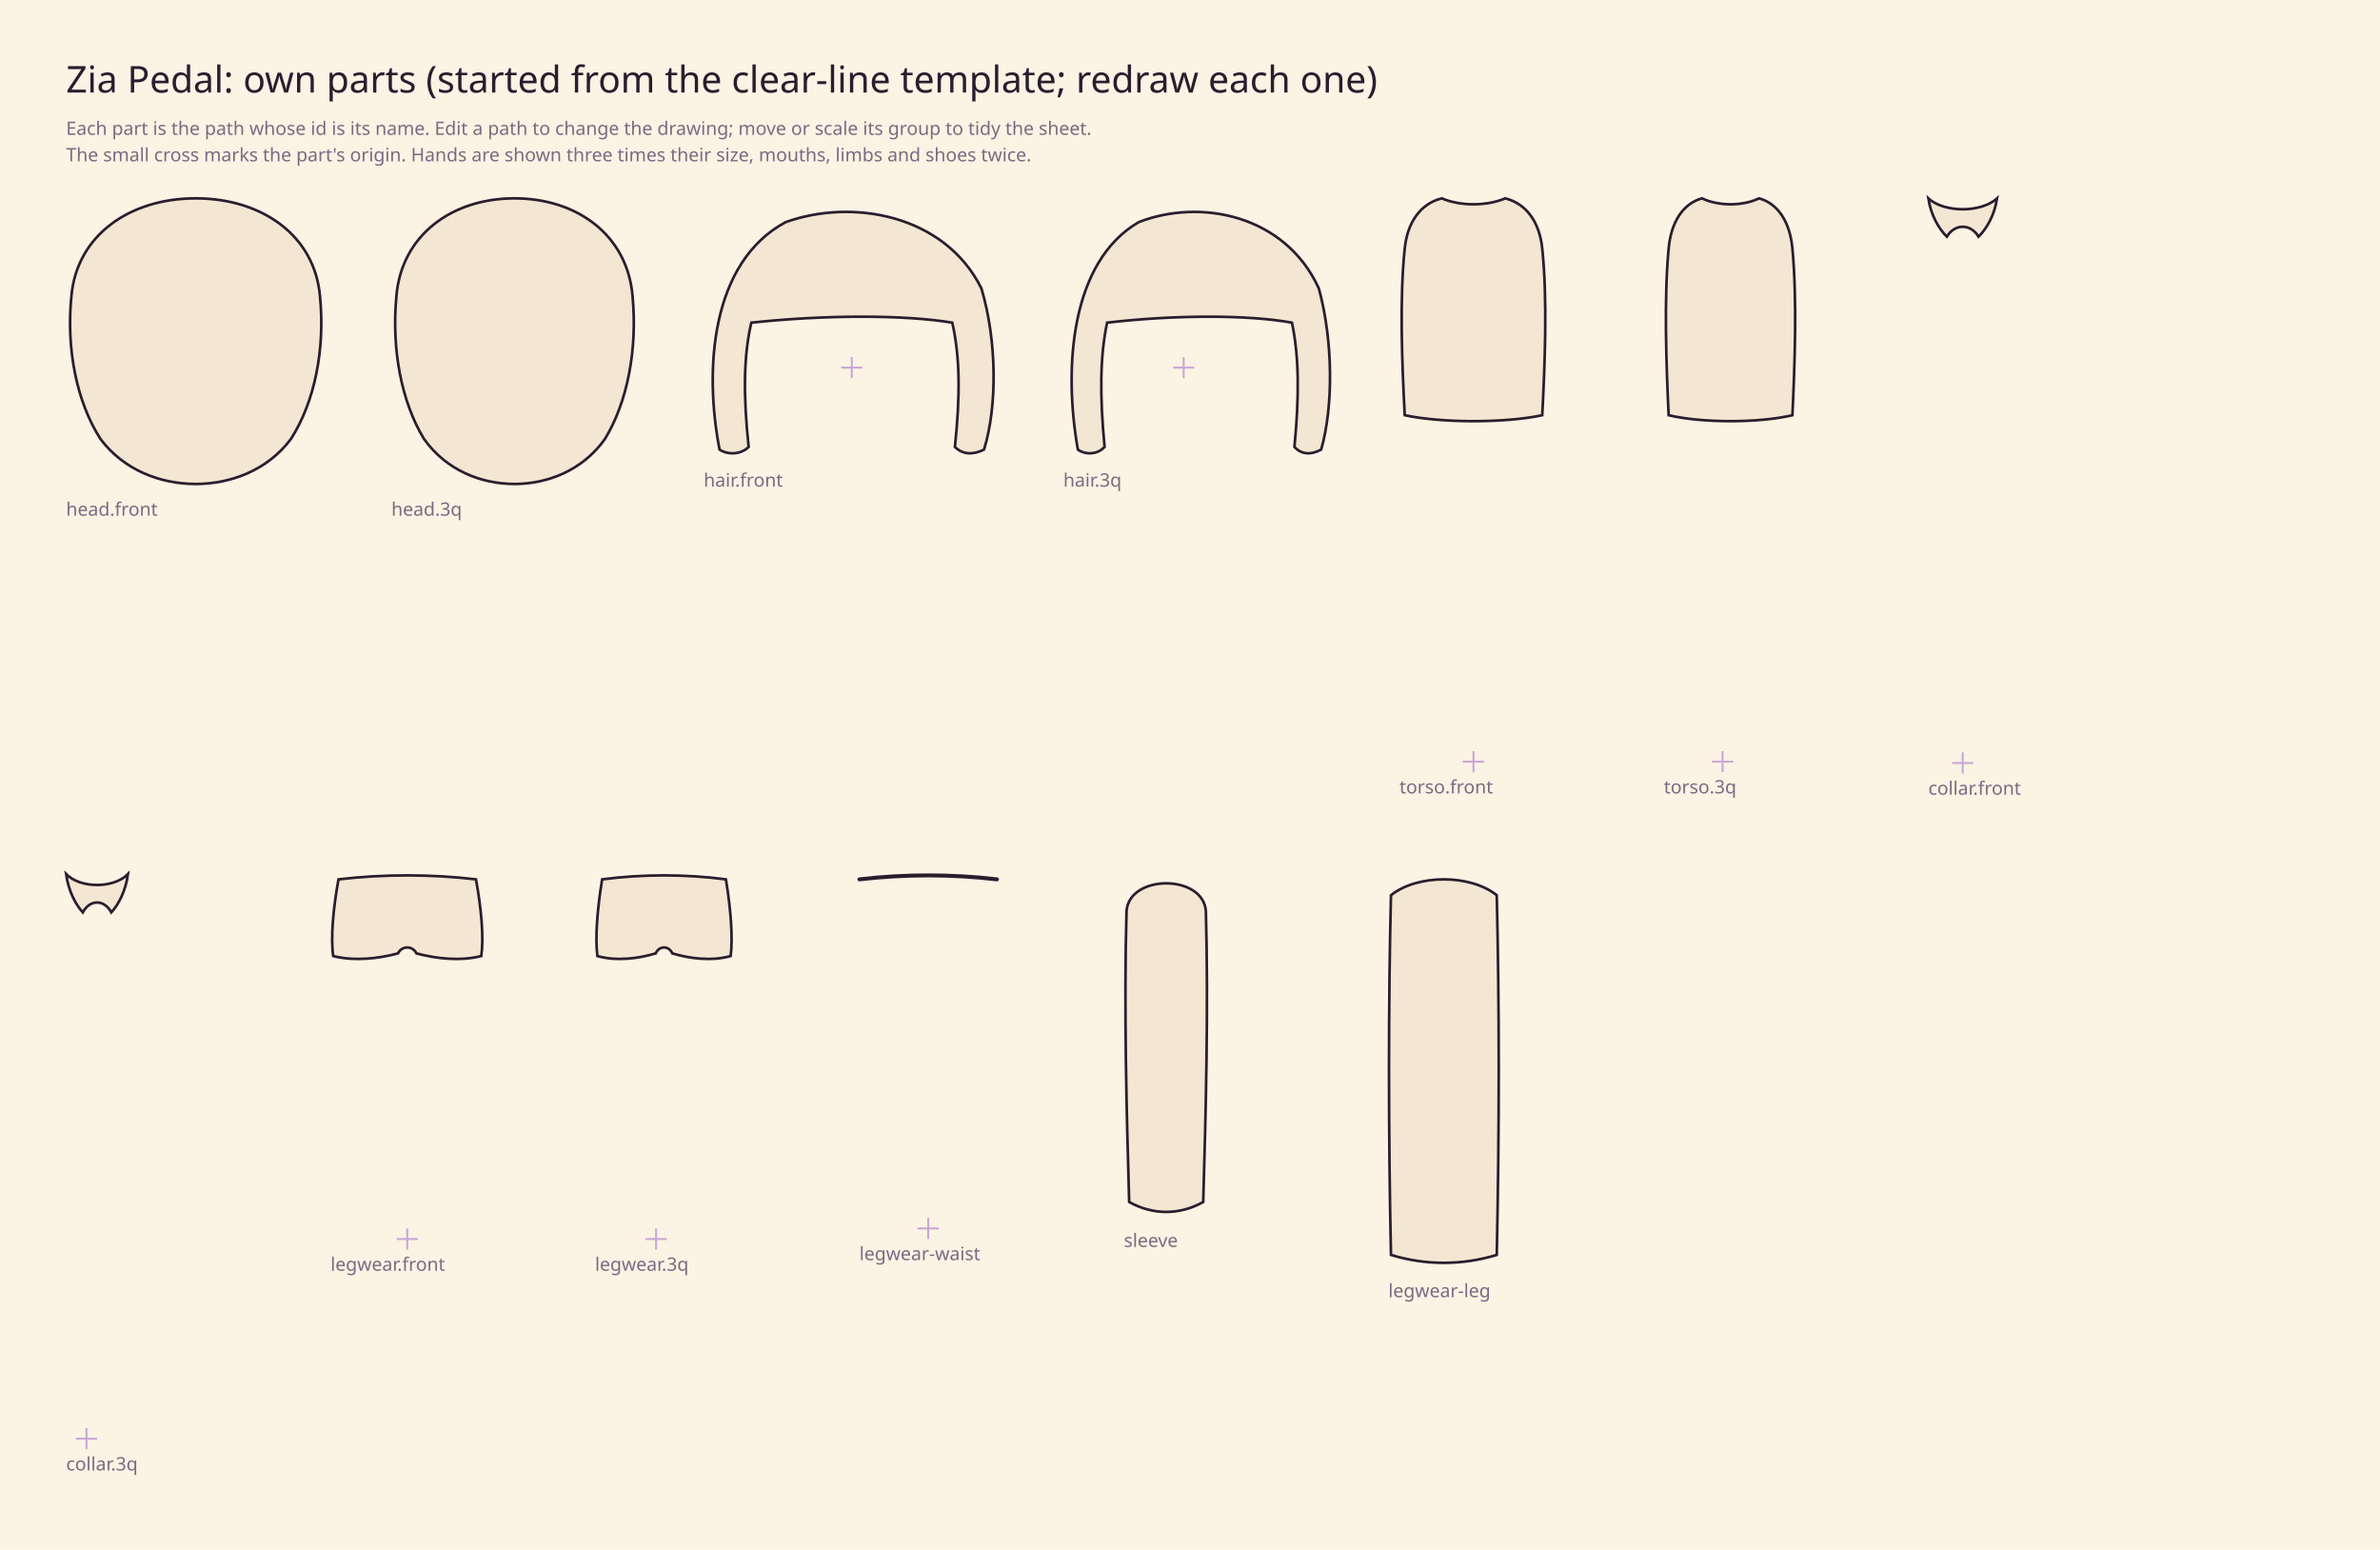
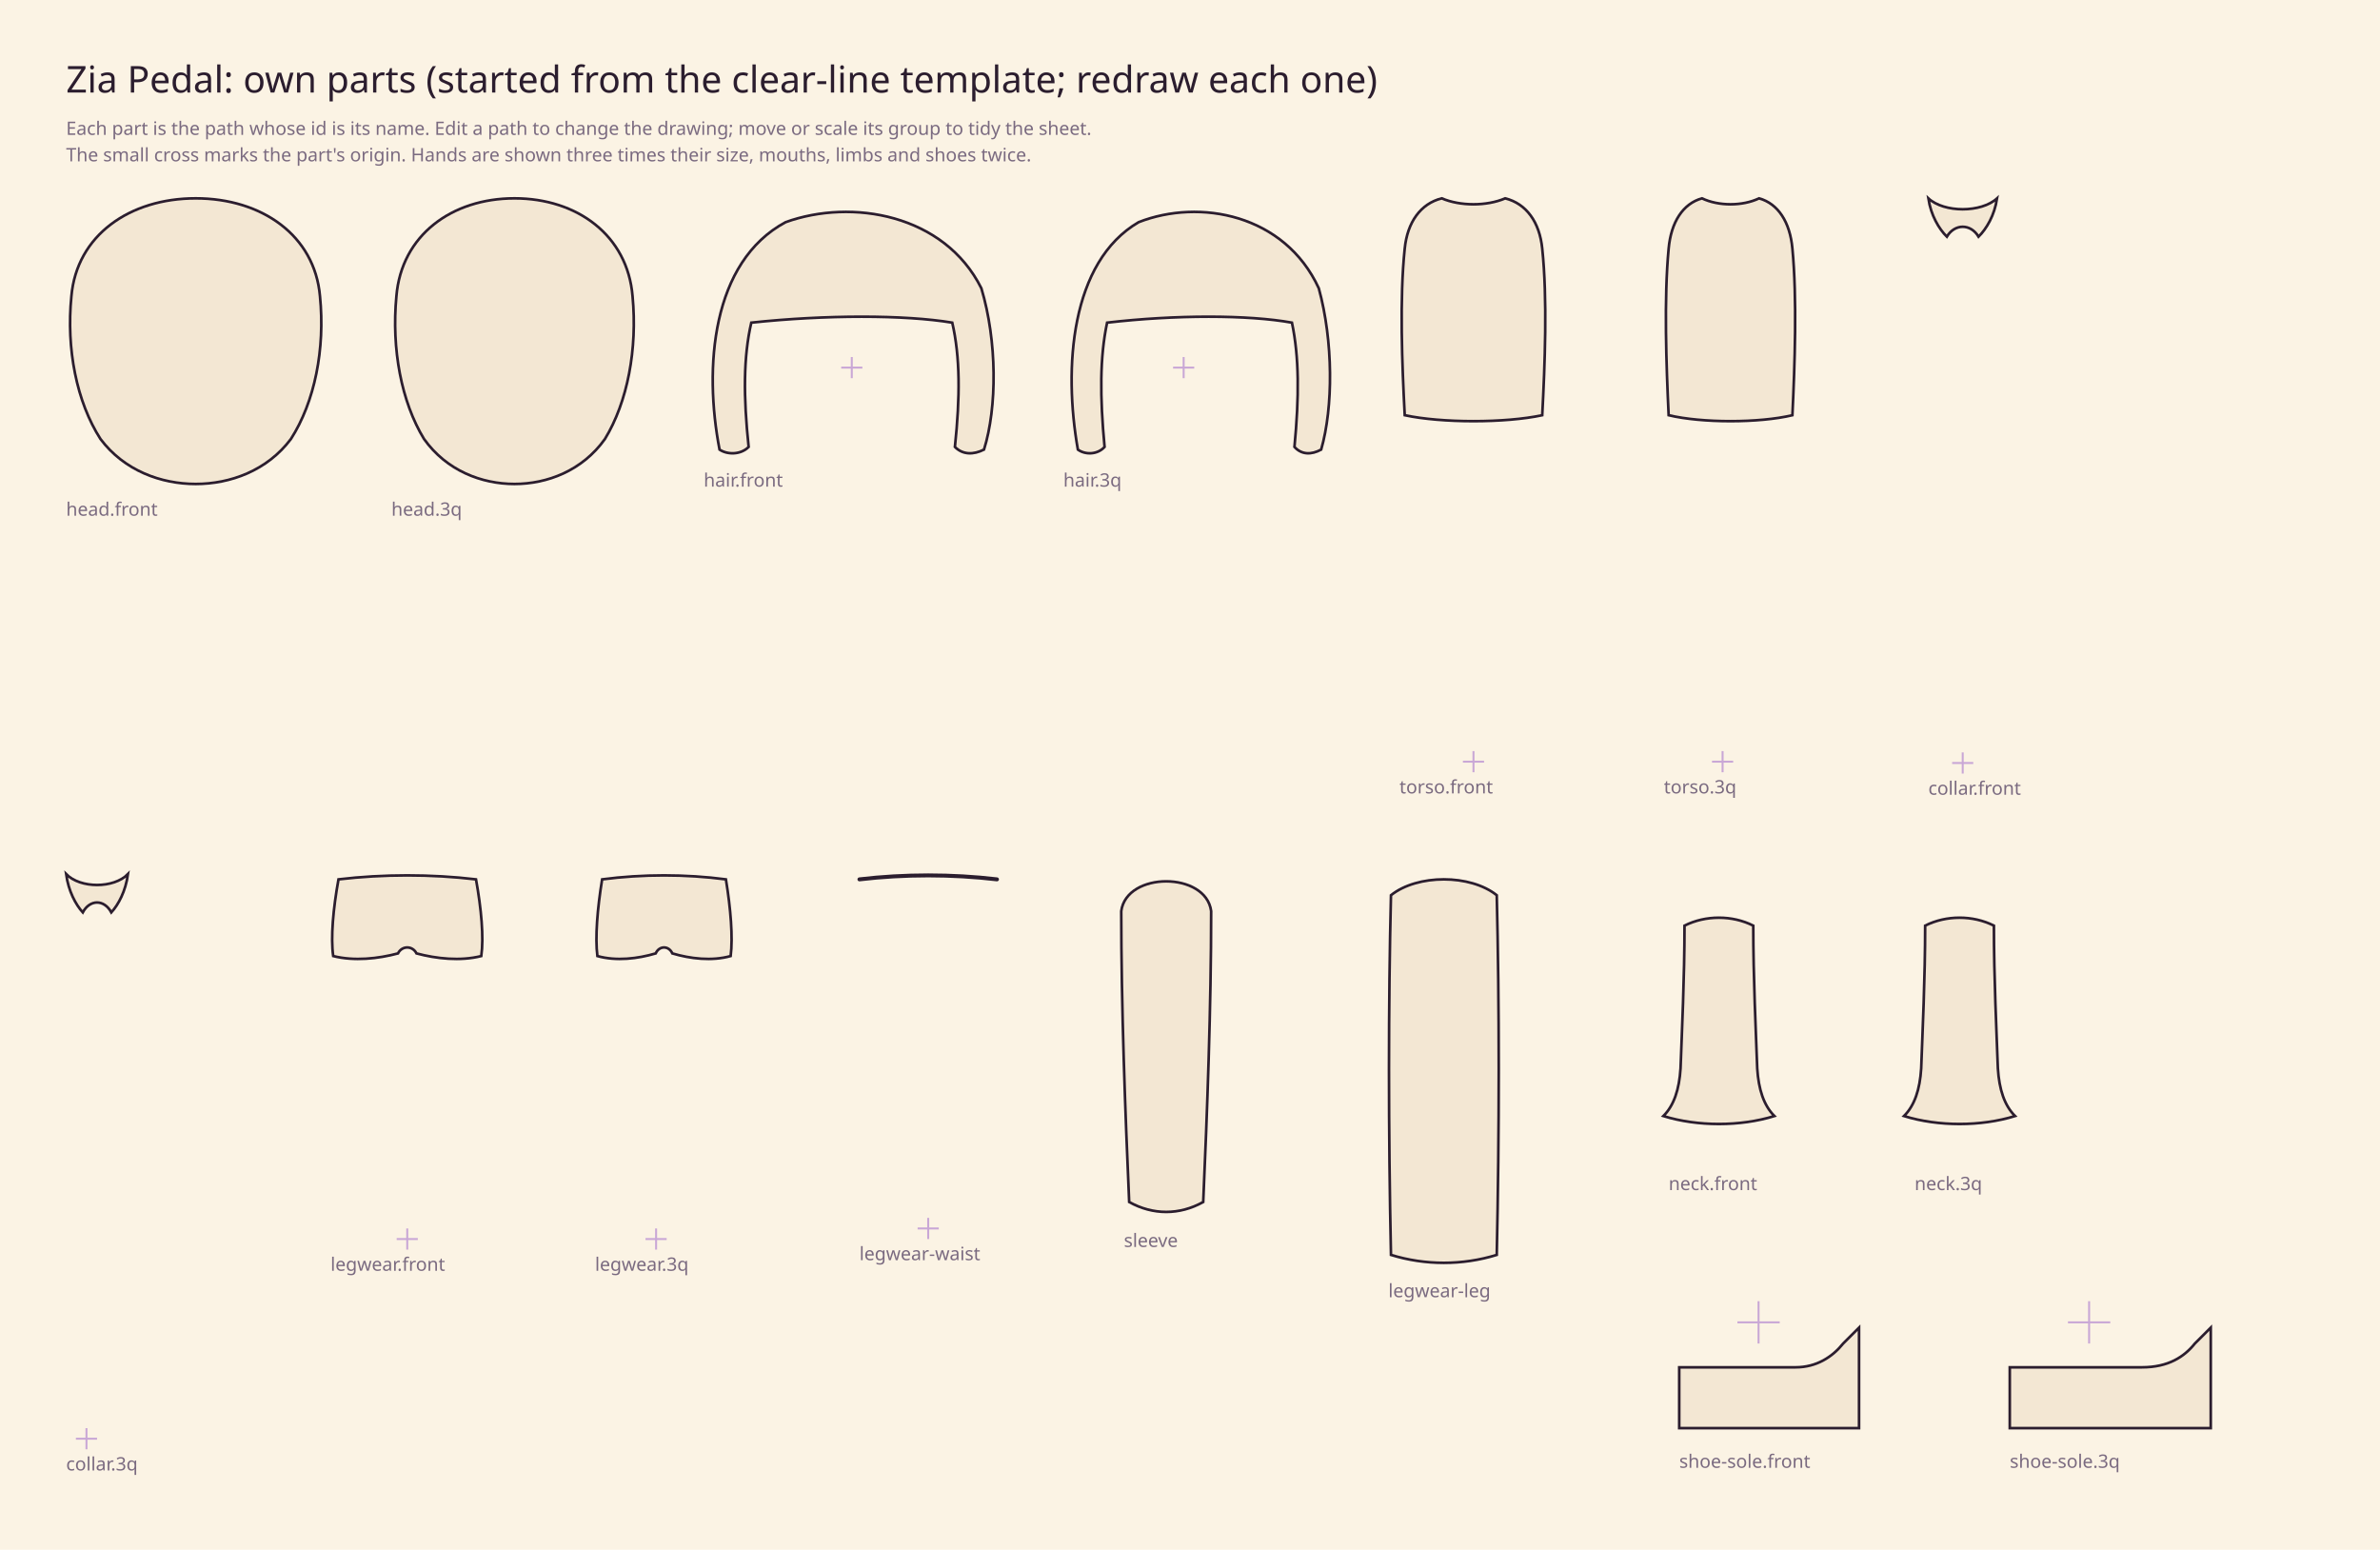
<svg xmlns="http://www.w3.org/2000/svg" width="1800" height="1172" viewBox="0 0 1800 1172">
  <rect width="100%" height="100%" fill="#fbf3e4" />
  <text x="50" y="70" font-family="sans-serif" font-size="28" fill="#2b1d2e">Zia Pedal: own parts (started from the clear-line template; redraw each one)</text>
  <text x="50" y="102" font-family="sans-serif" font-size="14" fill="#7a6a80">Each part is the path whose id is its name. Edit a path to change the drawing; move or scale its group to tidy the sheet.</text>
  <text x="50" y="122" font-family="sans-serif" font-size="14" fill="#7a6a80">The small cross marks the part's origin. Hands are shown three times their size, mouths, limbs and shoes twice.</text>
  <g transform="translate(148 254) scale(1)">
    <path d="M-8 0 H8 M0 -8 V8" stroke="#c9a7d6" stroke-width="1.5" vector-effect="non-scaling-stroke" />
    <path id="head.front" d="M0 -104 C50 -104 90 -76 94 -30 C98 10 90 50 72 78 C54 102 26 112 0 112 C-26 112 -54 102 -72 78 C-90 50 -98 10 -94 -30 C-90 -76 -50 -104 0 -104 Z" fill="#f3e7d3" stroke="#2b1d2e" stroke-width="2" vector-effect="non-scaling-stroke" />
  </g>
  <text x="50" y="390" font-family="sans-serif" font-size="14" fill="#7a6a80">head.front</text>
  <g transform="translate(383.1 254) scale(1)">
    <path d="M-8 0 H8 M0 -8 V8" stroke="#c9a7d6" stroke-width="1.5" vector-effect="non-scaling-stroke" />
    <path id="head.3q" d="M6 -104 C53.5 -104 91.5 -76 95.3 -30 C99.1 10 91.5 50 74.4 78 C57.3 102 30.7 112 6 112 C-18.7 112 -45.3 102 -62.4 78 C-79.5 50 -87.1 10 -83.3 -30 C-79.5 -76 -41.5 -104 6 -104 Z" fill="#f3e7d3" stroke="#2b1d2e" stroke-width="2" vector-effect="non-scaling-stroke" />
  </g>
  <text x="296" y="390" font-family="sans-serif" font-size="14" fill="#7a6a80">head.3q</text>
  <g transform="translate(644.2 278) scale(1)">
    <path d="M-8 0 H8 M0 -8 V8" stroke="#c9a7d6" stroke-width="1.5" vector-effect="non-scaling-stroke" />
    <path id="hair.front" d="M-100 62 C-112 0 -106 -80 -50 -110 C0 -128 70 -116 98 -60 C110 -20 110 30 100 62 C92 66 84 66 78 60 C82 22 82 -8 76 -34 C40 -40 -20 -40 -76 -34 C-82 -8 -82 22 -78 60 C-84 66 -94 66 -100 62 Z" fill="#f3e7d3" stroke="#2b1d2e" stroke-width="2" vector-effect="non-scaling-stroke" />
  </g>
  <text x="532.2" y="368" font-family="sans-serif" font-size="14" fill="#7a6a80">hair.front</text>
  <g transform="translate(895.2 278) scale(1)">
    <path d="M-8 0 H8 M0 -8 V8" stroke="#c9a7d6" stroke-width="1.5" vector-effect="non-scaling-stroke" />
    <path id="hair.3q" d="M-80 62 C-91 0 -85.5 -80 -34 -110 C12 -128 76.4 -116 102.2 -60 C113.2 -20 113.2 30 104 62 C96.6 66 89.3 66 83.8 60 C87.4 22 87.4 -8 81.9 -34 C48.8 -40 -6.4 -40 -57.9 -34 C-63.4 -8 -63.4 22 -59.8 60 C-65.3 66 -74.5 66 -80 62 Z" fill="#f3e7d3" stroke="#2b1d2e" stroke-width="2" vector-effect="non-scaling-stroke" />
  </g>
  <text x="804.2" y="368" font-family="sans-serif" font-size="14" fill="#7a6a80">hair.3q</text>
  <g transform="translate(1114.4 576) scale(1)">
    <path d="M-8 0 H8 M0 -8 V8" stroke="#c9a7d6" stroke-width="1.5" vector-effect="non-scaling-stroke" />
    <path id="torso.front" d="M-24 -426 C-10 -420 10 -420 24 -426 C40 -422 50 -408 52 -388 C56 -350 54 -300 52 -262 C24 -256 -24 -256 -52 -262 C-54 -300 -56 -350 -52 -388 C-50 -408 -40 -422 -24 -426 Z" fill="#f3e7d3" stroke="#2b1d2e" stroke-width="2" vector-effect="non-scaling-stroke" />
  </g>
  <text x="1058.4" y="600" font-family="sans-serif" font-size="14" fill="#7a6a80">torso.front</text>
  <g transform="translate(1302.8 576) scale(1)">
    <path d="M-8 0 H8 M0 -8 V8" stroke="#c9a7d6" stroke-width="1.5" vector-effect="non-scaling-stroke" />
    <path id="torso.3q" d="M-15.6 -426 C-3 -420 15 -420 27.6 -426 C42 -422 51 -408 52.8 -388 C56.4 -350 54.6 -300 52.8 -262 C27.6 -256 -15.6 -256 -40.8 -262 C-42.6 -300 -44.4 -350 -40.8 -388 C-39 -408 -30 -422 -15.6 -426 Z" fill="#f3e7d3" stroke="#2b1d2e" stroke-width="2" vector-effect="non-scaling-stroke" />
  </g>
  <text x="1258.4" y="600" font-family="sans-serif" font-size="14" fill="#7a6a80">torso.3q</text>
  <g transform="translate(1484.4 577) scale(1)">
    <path d="M-8 0 H8 M0 -8 V8" stroke="#c9a7d6" stroke-width="1.5" vector-effect="non-scaling-stroke" />
    <path id="collar.front" d="M-26 -427 C-14 -416 14 -416 26 -427 C24 -414 18 -404 12 -398 C6 -408 -6 -408 -12 -398 C-18 -404 -24 -414 -26 -427 Z" fill="#f3e7d3" stroke="#2b1d2e" stroke-width="2" vector-effect="non-scaling-stroke" />
  </g>
  <text x="1458.4" y="601" font-family="sans-serif" font-size="14" fill="#7a6a80">collar.front</text>
  <g transform="translate(65.4 1088) scale(1)">
    <path d="M-8 0 H8 M0 -8 V8" stroke="#c9a7d6" stroke-width="1.5" vector-effect="non-scaling-stroke" />
    <path id="collar.3q" d="M-15.4 -427 C-4.6 -416 20.6 -416 31.4 -427 C29.6 -414 24.2 -404 18.8 -398 C13.4 -408 2.6 -408 -2.8 -398 C-8.2 -404 -13.6 -414 -15.4 -427 Z" fill="#f3e7d3" stroke="#2b1d2e" stroke-width="2" vector-effect="non-scaling-stroke" />
  </g>
  <text x="50" y="1112" font-family="sans-serif" font-size="14" fill="#7a6a80">collar.3q</text>
  <g transform="translate(308 937) scale(1)">
    <path d="M-8 0 H8 M0 -8 V8" stroke="#c9a7d6" stroke-width="1.5" vector-effect="non-scaling-stroke" />
    <path id="legwear.front" d="M-52 -272 C-18 -276 18 -276 52 -272 C56 -250 58 -228 56 -214 C40 -210 22 -212 7 -216 C4 -222 -4 -222 -7 -216 C-22 -212 -40 -210 -56 -214 C-58 -228 -56 -250 -52 -272 Z" fill="#f3e7d3" stroke="#2b1d2e" stroke-width="2" vector-effect="non-scaling-stroke" />
  </g>
  <text x="250" y="961" font-family="sans-serif" font-size="14" fill="#7a6a80">legwear.front</text>
  <g transform="translate(496.2 937) scale(1)">
    <path d="M-8 0 H8 M0 -8 V8" stroke="#c9a7d6" stroke-width="1.5" vector-effect="non-scaling-stroke" />
    <path id="legwear.3q" d="M-40.8 -272 C-10.2 -276 22.2 -276 52.8 -272 C56.4 -250 58.2 -228 56.4 -214 C42 -210 25.8 -212 12.3 -216 C9.6 -222 2.4 -222 -0.3 -216 C-13.8 -212 -30 -210 -44.4 -214 C-46.2 -228 -44.4 -250 -40.8 -272 Z" fill="#f3e7d3" stroke="#2b1d2e" stroke-width="2" vector-effect="non-scaling-stroke" />
  </g>
  <text x="450" y="961" font-family="sans-serif" font-size="14" fill="#7a6a80">legwear.3q</text>
  <g transform="translate(702 929) scale(1)">
    <path d="M-8 0 H8 M0 -8 V8" stroke="#c9a7d6" stroke-width="1.5" vector-effect="non-scaling-stroke" />
    <path id="legwear-waist" d="M-52 -264 C-18 -268 18 -268 52 -264" fill="none" stroke="#2b1d2e" stroke-width="3" stroke-linecap="round" vector-effect="non-scaling-stroke" />
  </g>
  <text x="650" y="953" font-family="sans-serif" font-size="14" fill="#7a6a80">legwear-waist</text>
  <g transform="translate(882 701) scale(2)">
    <path d="M-8 0 H8 M0 -8 V8" stroke="#c9a7d6" stroke-width="1.5" vector-effect="non-scaling-stroke" />
-     <path id="sleeve" d="M-15 -6 C-16 30 -15 70 -14 104 C-5 109 5 109 14 104 C15 70 16 30 15 -6 C14 -20 -14 -20 -15 -6 Z" fill="#f3e7d3" stroke="#2b1d2e" stroke-width="2" vector-effect="non-scaling-stroke" />
+     <path id="sleeve" d="M-17 -6 C-17 30 -15.5 70 -14 104 C-5 109 5 109 14 104 C15.5 70 17 30 17 -6 C15 -21 -15 -21 -17 -6 Z" fill="#f3e7d3" stroke="#2b1d2e" stroke-width="2" vector-effect="non-scaling-stroke" />
  </g>
  <text x="850" y="943" font-family="sans-serif" font-size="14" fill="#7a6a80">sleeve</text>
  <g transform="translate(1092 697) scale(2)">
    <path d="M-8 0 H8 M0 -8 V8" stroke="#c9a7d6" stroke-width="1.5" vector-effect="non-scaling-stroke" />
    <path id="legwear-leg" d="M-20 -10 C-21 30 -21 80 -20 126 C-7 130 7 130 20 126 C21 80 21 30 20 -10 C10 -18 -10 -18 -20 -10 Z" fill="#f3e7d3" stroke="#2b1d2e" stroke-width="2" vector-effect="non-scaling-stroke" />
  </g>
  <text x="1050" y="981" font-family="sans-serif" font-size="14" fill="#7a6a80">legwear-leg</text>
+   <g transform="translate(1300 820) scale(2)">
+     <path d="M-8 0 H8 M0 -8 V8" stroke="#c9a7d6" stroke-width="1.5" vector-effect="non-scaling-stroke" />
+     <path id="neck.front" d="M-13 -60 C-13 -40 -14 -20 -14.5 -6 C-15 2 -17 8 -21 12 C-8 16 8 16 21 12 C17 8 15 2 14.5 -6 C14 -20 13 -40 13 -60 C5 -64 -5 -64 -13 -60 Z" fill="#f3e7d3" stroke="#2b1d2e" stroke-width="2" vector-effect="non-scaling-stroke" />
+   </g>
+   <text x="1262" y="900" font-family="sans-serif" font-size="14" fill="#7a6a80">neck.front</text>
+   <g transform="translate(1470 820) scale(2)">
+     <path d="M-8 0 H8 M0 -8 V8" stroke="#c9a7d6" stroke-width="1.5" vector-effect="non-scaling-stroke" />
+     <path id="neck.3q" d="M-7 -60 C-7 -40 -8 -20 -8.5 -6 C-9 2 -11 8 -15 12 C-2 16 14 16 27 12 C23 8 21 2 20.5 -6 C20 -20 19 -40 19 -60 C11 -64 1 -64 -7 -60 Z" fill="#f3e7d3" stroke="#2b1d2e" stroke-width="2" vector-effect="non-scaling-stroke" />
+   </g>
+   <text x="1448" y="900" font-family="sans-serif" font-size="14" fill="#7a6a80">neck.3q</text>
+   <g transform="translate(1330 1000) scale(2)">
+     <path d="M-8 0 H8 M0 -8 V8" stroke="#c9a7d6" stroke-width="1.5" vector-effect="non-scaling-stroke" />
+     <path id="shoe-sole.front" d="M-30 17 C-10 17 6 17 14 17 C22 17 28 13 32 8 C34 6 36 4 38 2 C38 14 38 28 38 40 C10 40 -10 40 -30 40 C-30 32 -30 24 -30 17 Z" fill="#f3e7d3" stroke="#2b1d2e" stroke-width="2" vector-effect="non-scaling-stroke" />
+   </g>
+   <text x="1270" y="1110" font-family="sans-serif" font-size="14" fill="#7a6a80">shoe-sole.front</text>
+   <g transform="translate(1580 1000) scale(2)">
+     <path d="M-8 0 H8 M0 -8 V8" stroke="#c9a7d6" stroke-width="1.5" vector-effect="non-scaling-stroke" />
+     <path id="shoe-sole.3q" d="M-30 17 C-10 17 10 17 20 17 C30 17 36 13 40 8 C42 6 44 4 46 2 C46 14 46 28 46 40 C10 40 -10 40 -30 40 C-30 32 -30 24 -30 17 Z" fill="#f3e7d3" stroke="#2b1d2e" stroke-width="2" vector-effect="non-scaling-stroke" />
+   </g>
+   <text x="1520" y="1110" font-family="sans-serif" font-size="14" fill="#7a6a80">shoe-sole.3q</text>
</svg>
